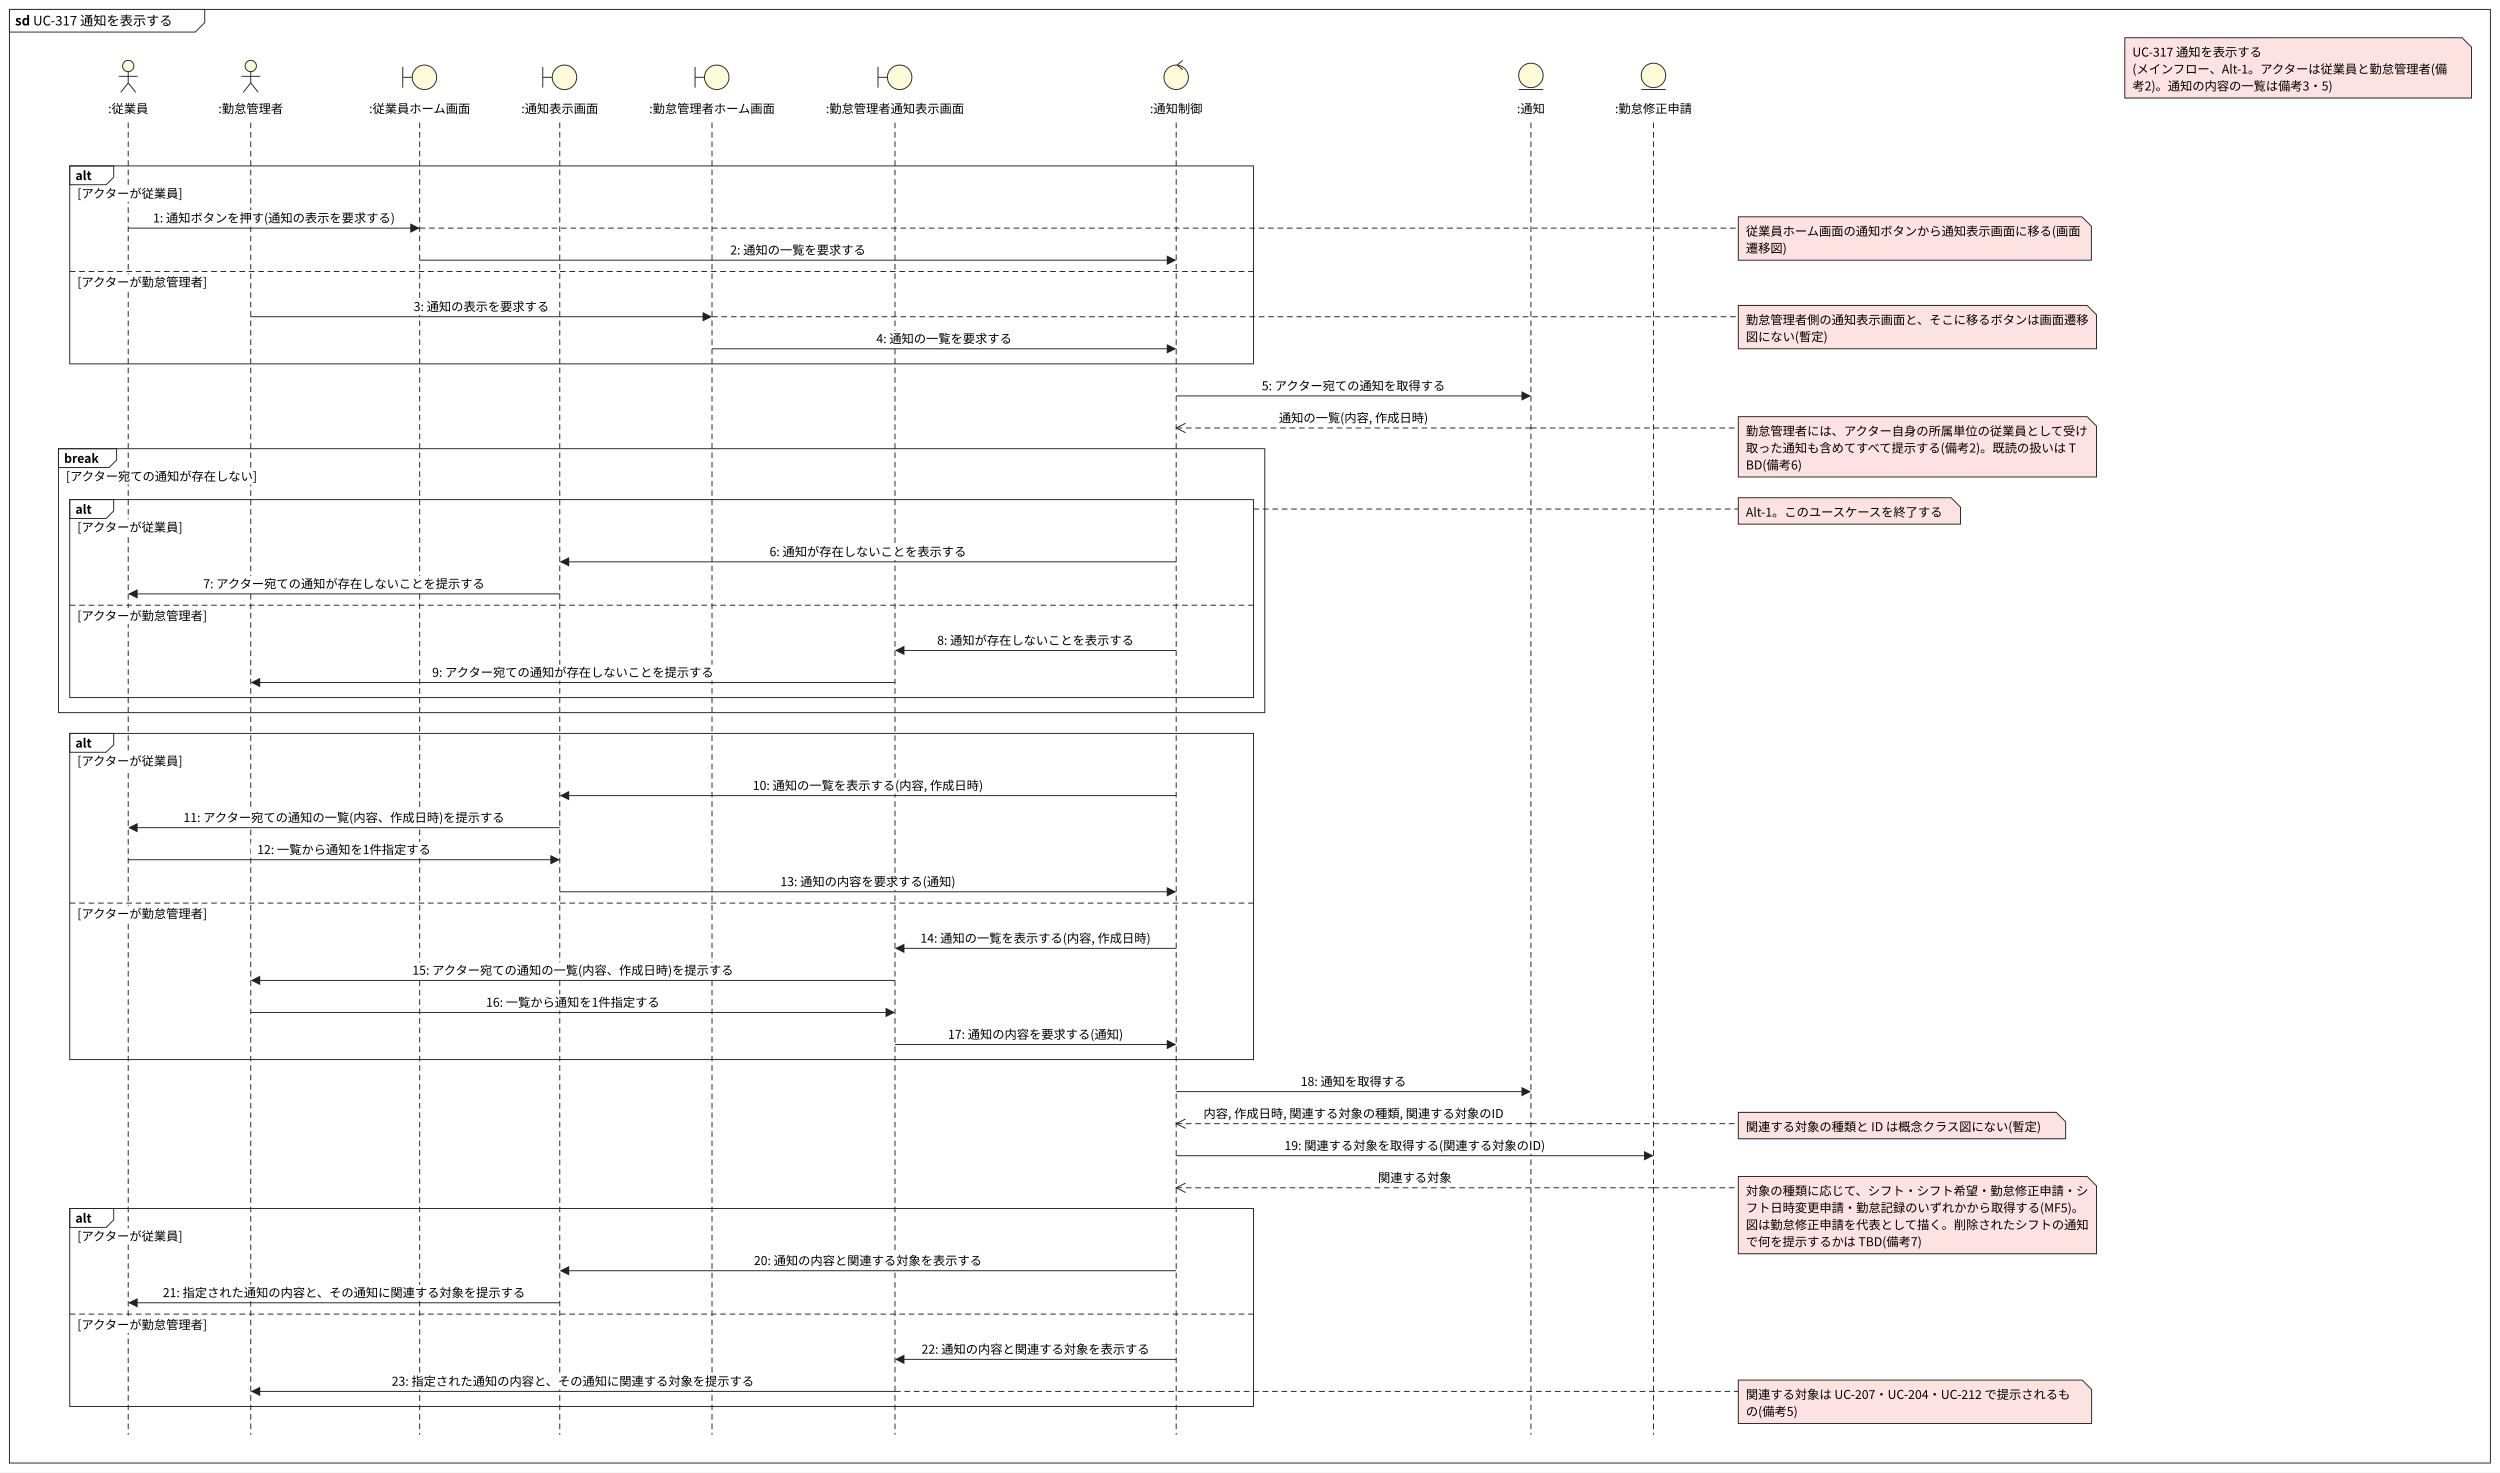
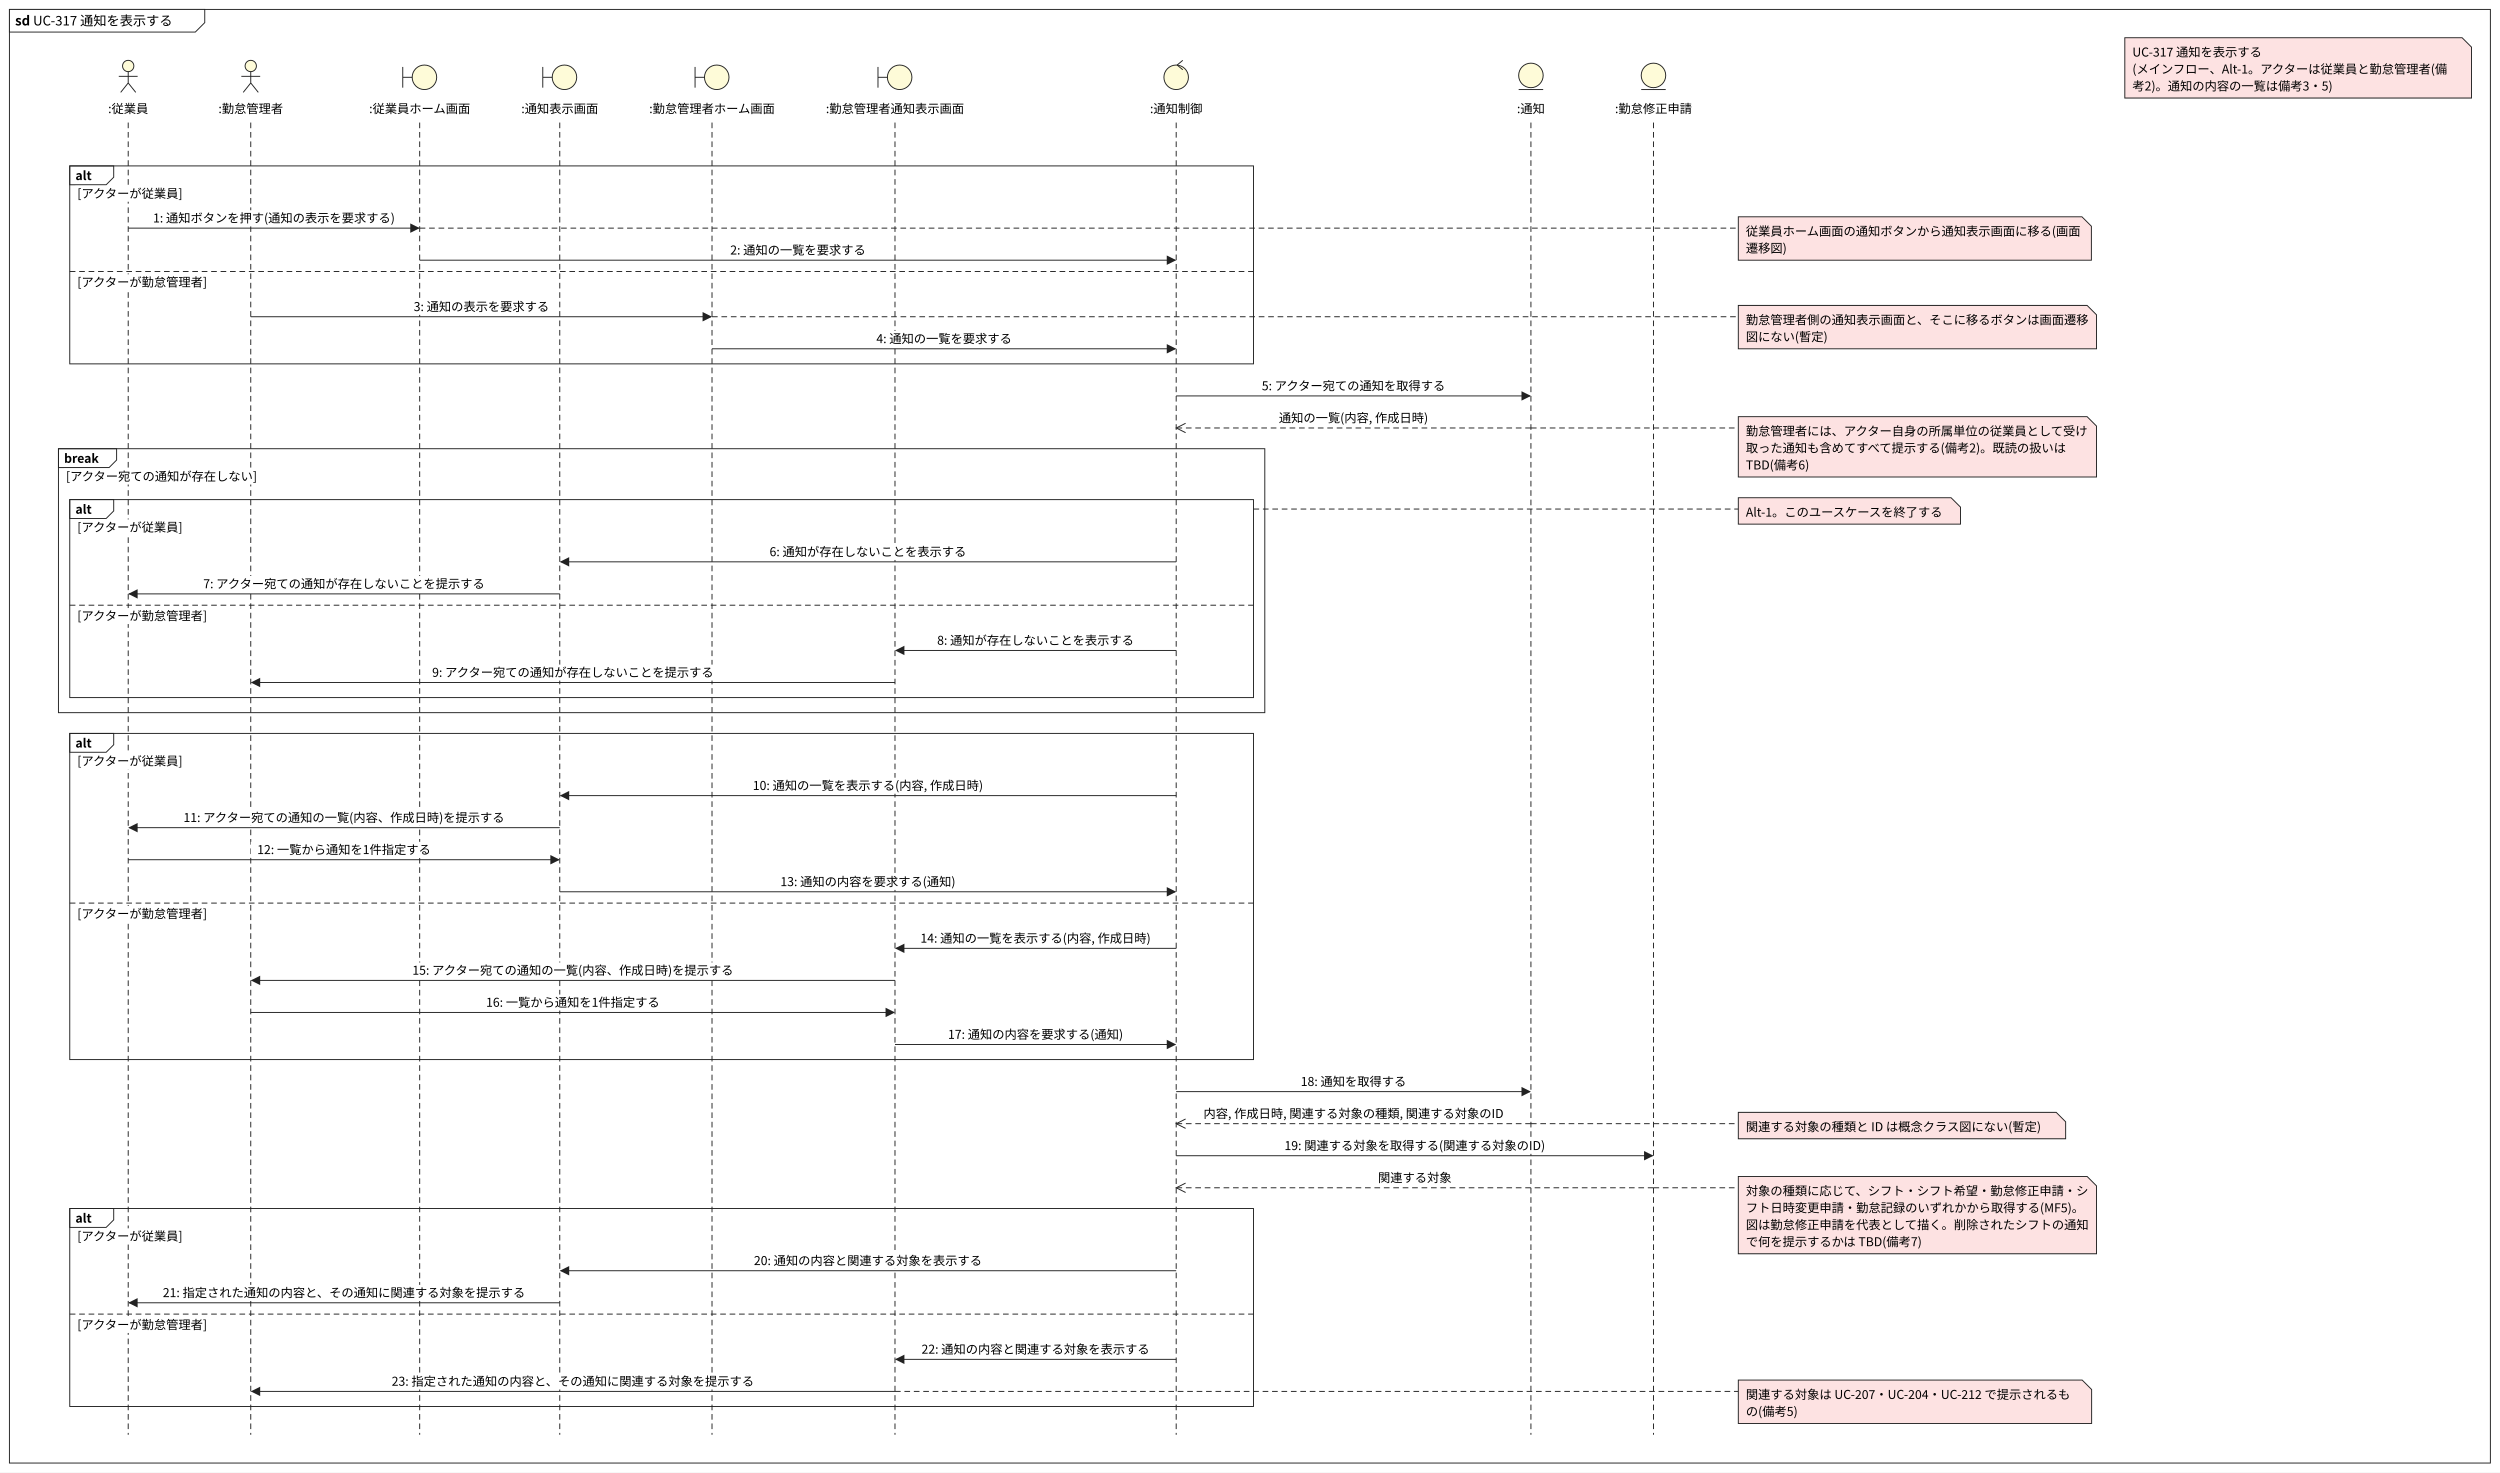
<svg xmlns="http://www.w3.org/2000/svg" width="2652" height="1562" viewBox="0 0 2652 1562" font-family="'Noto Sans CJK JP','Noto Sans JP','Hiragino Sans','Yu Gothic','Meiryo','IPAGothic',sans-serif">
  <rect width="100%" height="100%" fill="#fff" />
  <rect x="10" y="10" width="2631.8" height="1542.0" fill="none" stroke="#222" />
  <path d="M10 10 H217.2 V24 L207.2 34 H10 Z" fill="#fff" stroke="#222" />
  <path d="M74 176 H120.62 V188 L112.62 196 H74 Z" fill="#fff" stroke="#222" />
  <line x1="136.0" y1="242.0" x2="444.2" y2="242.0" stroke="#222" stroke-width="1" />
  <polygon points="445.2,242.0 435.2,237.0 435.2,247.0" fill="#222" />
  <line x1="445.2" y1="242.0" x2="1844.0" y2="242.0" stroke="#222" stroke-width="1" stroke-dasharray="6 4" />
  <line x1="445.2" y1="276.0" x2="1246.7" y2="276.0" stroke="#222" stroke-width="1" />
  <polygon points="1247.7,276.0 1237.7,271.0 1237.7,281.0" fill="#222" />
  <line x1="266.0" y1="336.0" x2="754.3" y2="336.0" stroke="#222" stroke-width="1" />
  <polygon points="755.3,336.0 745.3,331.0 745.3,341.0" fill="#222" />
  <line x1="755.3" y1="336.0" x2="1844.0" y2="336.0" stroke="#222" stroke-width="1" stroke-dasharray="6 4" />
  <line x1="755.3" y1="370.0" x2="1246.7" y2="370.0" stroke="#222" stroke-width="1" />
  <polygon points="1247.7,370.0 1237.7,365.0 1237.7,375.0" fill="#222" />
  <rect x="74.0" y="176.0" width="1255.7" height="210.0" rx="0" fill="none" stroke="#222" />
  <line x1="74.0" y1="288.0" x2="1329.7" y2="288.0" stroke="#222" stroke-width="1" stroke-dasharray="6 4" />
  <line x1="1247.7" y1="420.0" x2="1623.0" y2="420.0" stroke="#222" stroke-width="1" />
  <polygon points="1624.0,420.0 1614.0,415.0 1614.0,425.0" fill="#222" />
  <line x1="1624.0" y1="454.0" x2="1248.7" y2="454.0" stroke="#222" stroke-width="1" stroke-dasharray="6 4" />
  <polyline points="1257.7,449.0 1247.7,454.0 1257.7,459.0" fill="none" stroke="#222" />
  <line x1="1624.0" y1="454.0" x2="1844.0" y2="454.0" stroke="#222" stroke-width="1" stroke-dasharray="6 4" />
  <path d="M62 476 H123.7 V488 L115.7 496 H62 Z" fill="#fff" stroke="#222" />
  <path d="M74 530 H120.62 V542 L112.62 550 H74 Z" fill="#fff" stroke="#222" />
  <line x1="1247.7" y1="596.0" x2="594.8" y2="596.0" stroke="#222" stroke-width="1" />
  <polygon points="593.8,596.0 603.8,591.0 603.8,601.0" fill="#222" />
  <line x1="593.8" y1="630.0" x2="137.0" y2="630.0" stroke="#222" stroke-width="1" />
  <polygon points="136.0,630.0 146.0,625.0 146.0,635.0" fill="#222" />
  <line x1="1247.7" y1="690.0" x2="950.4" y2="690.0" stroke="#222" stroke-width="1" />
  <polygon points="949.4,690.0 959.4,685.0 959.4,695.0" fill="#222" />
  <line x1="949.4" y1="724.0" x2="267.0" y2="724.0" stroke="#222" stroke-width="1" />
  <polygon points="266.0,724.0 276.0,719.0 276.0,729.0" fill="#222" />
  <rect x="74.0" y="530.0" width="1255.7" height="210.0" rx="0" fill="none" stroke="#222" />
  <line x1="74.0" y1="642.0" x2="1329.7" y2="642.0" stroke="#222" stroke-width="1" stroke-dasharray="6 4" />
  <line x1="1329.7" y1="540.0" x2="1844.0" y2="540.0" stroke="#222" stroke-width="1" stroke-dasharray="6 4" />
  <rect x="62.0" y="476.0" width="1279.7" height="280.0" rx="0" fill="none" stroke="#222" />
  <path d="M74 778 H120.62 V790 L112.62 798 H74 Z" fill="#fff" stroke="#222" />
  <line x1="1247.7" y1="844.0" x2="594.8" y2="844.0" stroke="#222" stroke-width="1" />
  <polygon points="593.8,844.0 603.8,839.0 603.8,849.0" fill="#222" />
  <line x1="593.8" y1="878.0" x2="137.0" y2="878.0" stroke="#222" stroke-width="1" />
  <polygon points="136.0,878.0 146.0,873.0 146.0,883.0" fill="#222" />
  <line x1="136.0" y1="912.0" x2="592.8" y2="912.0" stroke="#222" stroke-width="1" />
  <polygon points="593.8,912.0 583.8,907.0 583.8,917.0" fill="#222" />
  <line x1="593.8" y1="946.0" x2="1246.7" y2="946.0" stroke="#222" stroke-width="1" />
  <polygon points="1247.7,946.0 1237.7,941.0 1237.7,951.0" fill="#222" />
  <line x1="1247.7" y1="1006.0" x2="950.4" y2="1006.0" stroke="#222" stroke-width="1" />
  <polygon points="949.4,1006.0 959.4,1001.0 959.4,1011.0" fill="#222" />
  <line x1="949.4" y1="1040.0" x2="267.0" y2="1040.0" stroke="#222" stroke-width="1" />
  <polygon points="266.0,1040.0 276.0,1035.0 276.0,1045.0" fill="#222" />
  <line x1="266.0" y1="1074.0" x2="948.4" y2="1074.0" stroke="#222" stroke-width="1" />
  <polygon points="949.4,1074.0 939.4,1069.0 939.4,1079.0" fill="#222" />
  <line x1="949.4" y1="1108.0" x2="1246.7" y2="1108.0" stroke="#222" stroke-width="1" />
  <polygon points="1247.7,1108.0 1237.7,1103.0 1237.7,1113.0" fill="#222" />
  <rect x="74.0" y="778.0" width="1255.7" height="346.0" rx="0" fill="none" stroke="#222" />
  <line x1="74.0" y1="958.0" x2="1329.7" y2="958.0" stroke="#222" stroke-width="1" stroke-dasharray="6 4" />
  <line x1="1247.7" y1="1158.0" x2="1623.0" y2="1158.0" stroke="#222" stroke-width="1" />
  <polygon points="1624.0,1158.0 1614.0,1153.0 1614.0,1163.0" fill="#222" />
  <line x1="1624.0" y1="1192.0" x2="1248.7" y2="1192.0" stroke="#222" stroke-width="1" stroke-dasharray="6 4" />
  <polyline points="1257.7,1187.0 1247.7,1192.0 1257.7,1197.0" fill="none" stroke="#222" />
  <line x1="1624.0" y1="1192.0" x2="1844.0" y2="1192.0" stroke="#222" stroke-width="1" stroke-dasharray="6 4" />
  <line x1="1247.7" y1="1226.0" x2="1753.0" y2="1226.0" stroke="#222" stroke-width="1" />
  <polygon points="1754.0,1226.0 1744.0,1221.0 1744.0,1231.0" fill="#222" />
  <line x1="1754.0" y1="1260.0" x2="1248.7" y2="1260.0" stroke="#222" stroke-width="1" stroke-dasharray="6 4" />
  <polyline points="1257.7,1255.0 1247.7,1260.0 1257.7,1265.0" fill="none" stroke="#222" />
  <line x1="1754.0" y1="1260.0" x2="1844.0" y2="1260.0" stroke="#222" stroke-width="1" stroke-dasharray="6 4" />
  <path d="M74 1282 H120.62 V1294 L112.62 1302 H74 Z" fill="#fff" stroke="#222" />
  <line x1="1247.7" y1="1348.0" x2="594.8" y2="1348.0" stroke="#222" stroke-width="1" />
  <polygon points="593.8,1348.0 603.8,1343.0 603.8,1353.0" fill="#222" />
  <line x1="593.8" y1="1382.0" x2="137.0" y2="1382.0" stroke="#222" stroke-width="1" />
  <polygon points="136.0,1382.0 146.0,1377.0 146.0,1387.0" fill="#222" />
  <line x1="1247.7" y1="1442.0" x2="950.4" y2="1442.0" stroke="#222" stroke-width="1" />
  <polygon points="949.4,1442.0 959.4,1437.0 959.4,1447.0" fill="#222" />
  <line x1="949.4" y1="1476.0" x2="267.0" y2="1476.0" stroke="#222" stroke-width="1" />
  <polygon points="266.0,1476.0 276.0,1471.0 276.0,1481.0" fill="#222" />
  <line x1="949.4" y1="1476.0" x2="1844.0" y2="1476.0" stroke="#222" stroke-width="1" stroke-dasharray="6 4" />
  <rect x="74.0" y="1282.0" width="1255.7" height="210.0" rx="0" fill="none" stroke="#222" />
  <line x1="74.0" y1="1394.0" x2="1329.7" y2="1394.0" stroke="#222" stroke-width="1" stroke-dasharray="6 4" />
  <circle cx="136" cy="70" r="6" fill="#fefbd8" stroke="#222" />
  <path d="M136 76 V88 M126 81 H146 M136 88 L128 98 M136 88 L144 98" fill="none" stroke="#222" />
  <line x1="136.0" y1="130.0" x2="136.0" y2="1522.0" stroke="#222" stroke-width="1" stroke-dasharray="6 4" />
  <circle cx="266" cy="70" r="6" fill="#fefbd8" stroke="#222" />
  <path d="M266 76 V88 M256 81 H276 M266 88 L258 98 M266 88 L274 98" fill="none" stroke="#222" />
  <line x1="266.0" y1="130.0" x2="266.0" y2="1522.0" stroke="#222" stroke-width="1" stroke-dasharray="6 4" />
  <circle cx="450.24" cy="82" r="13" fill="#fefbd8" stroke="#222" />
  <path d="M437.24 82 H427.24 M427.24 71 V93" fill="none" stroke="#222" />
  <line x1="445.2" y1="130.0" x2="445.2" y2="1522.0" stroke="#222" stroke-width="1" stroke-dasharray="6 4" />
  <circle cx="598.78" cy="82" r="13" fill="#fefbd8" stroke="#222" />
  <path d="M585.78 82 H575.78 M575.78 71 V93" fill="none" stroke="#222" />
  <line x1="593.8" y1="130.0" x2="593.8" y2="1522.0" stroke="#222" stroke-width="1" stroke-dasharray="6 4" />
  <circle cx="760.32" cy="82" r="13" fill="#fefbd8" stroke="#222" />
  <path d="M747.32 82 H737.32 M737.32 71 V93" fill="none" stroke="#222" />
  <line x1="755.3" y1="130.0" x2="755.3" y2="1522.0" stroke="#222" stroke-width="1" stroke-dasharray="6 4" />
  <circle cx="954.36" cy="82" r="13" fill="#fefbd8" stroke="#222" />
  <path d="M941.36 82 H931.36 M931.36 71 V93" fill="none" stroke="#222" />
  <line x1="949.4" y1="130.0" x2="949.4" y2="1522.0" stroke="#222" stroke-width="1" stroke-dasharray="6 4" />
  <circle cx="1247.68" cy="82" r="13" fill="#fefbd8" stroke="#222" />
  <path d="M1248.68 69 l6 -5 M1248.68 69 l6 5" fill="none" stroke="#222" />
  <line x1="1247.7" y1="130.0" x2="1247.7" y2="1522.0" stroke="#222" stroke-width="1" stroke-dasharray="6 4" />
  <circle cx="1624.0" cy="80" r="13" fill="#fefbd8" stroke="#222" />
  <path d="M1611.0 95 H1637.0" fill="none" stroke="#222" />
  <line x1="1624.0" y1="130.0" x2="1624.0" y2="1522.0" stroke="#222" stroke-width="1" stroke-dasharray="6 4" />
  <circle cx="1754.0" cy="80" r="13" fill="#fefbd8" stroke="#222" />
  <path d="M1741.0 95 H1767.0" fill="none" stroke="#222" />
  <line x1="1754.0" y1="130.0" x2="1754.0" y2="1522.0" stroke="#222" stroke-width="1" stroke-dasharray="6 4" />
  <text x="80.0" y="191.0" font-size="13" text-anchor="start" font-weight="bold">alt</text>
  <rect x="80.0" y="197.0" width="123.1" height="17.0" fill="#fff" />
  <text x="82.0" y="210.0" font-size="13" text-anchor="start">[アクターが従業員]</text>
  <rect x="152.8" y="223.0" width="275.7" height="17.0" fill="#fff" />
  <text x="290.6" y="236.0" font-size="13" text-anchor="middle">1: 通知ボタンを押す(通知の表示を要求する)</text>
  <rect x="768.1" y="257.0" width="156.6" height="17.0" fill="#fff" />
  <text x="846.5" y="270.0" font-size="13" text-anchor="middle">2: 通知の一覧を要求する</text>
  <rect x="80.0" y="291.0" width="149.1" height="17.0" fill="#fff" />
  <text x="82.0" y="304.0" font-size="13" text-anchor="start">[アクターが勤怠管理者]</text>
  <rect x="432.3" y="317.0" width="156.6" height="17.0" fill="#fff" />
  <text x="510.7" y="330.0" font-size="13" text-anchor="middle">3: 通知の表示を要求する</text>
  <rect x="923.2" y="351.0" width="156.6" height="17.0" fill="#fff" />
  <text x="1001.5" y="364.0" font-size="13" text-anchor="middle">4: 通知の一覧を要求する</text>
  <rect x="1331.5" y="401.0" width="208.6" height="17.0" fill="#fff" />
  <text x="1435.8" y="414.0" font-size="13" text-anchor="middle">5: アクター宛ての通知を取得する</text>
  <rect x="1347.3" y="435.0" width="177.2" height="17.0" fill="#fff" />
  <text x="1435.8" y="448.0" font-size="13" text-anchor="middle">通知の一覧(内容, 作成日時)</text>
  <text x="68.0" y="491.0" font-size="13" text-anchor="start" font-weight="bold">break</text>
  <rect x="68.0" y="497.0" width="214.1" height="17.0" fill="#fff" />
  <text x="70.0" y="510.0" font-size="13" text-anchor="start">[アクター宛ての通知が存在しない]</text>
  <text x="80.0" y="545.0" font-size="13" text-anchor="start" font-weight="bold">alt</text>
  <rect x="80.0" y="551.0" width="123.1" height="17.0" fill="#fff" />
  <text x="82.0" y="564.0" font-size="13" text-anchor="start">[アクターが従業員]</text>
  <rect x="809.9" y="577.0" width="221.6" height="17.0" fill="#fff" />
  <text x="920.7" y="590.0" font-size="13" text-anchor="middle">6: 通知が存在しないことを表示する</text>
  <rect x="208.6" y="611.0" width="312.6" height="17.0" fill="#fff" />
  <text x="364.9" y="624.0" font-size="13" text-anchor="middle">7: アクター宛ての通知が存在しないことを提示する</text>
  <rect x="80.0" y="645.0" width="149.1" height="17.0" fill="#fff" />
  <text x="82.0" y="658.0" font-size="13" text-anchor="start">[アクターが勤怠管理者]</text>
  <rect x="987.7" y="671.0" width="221.6" height="17.0" fill="#fff" />
  <text x="1098.5" y="684.0" font-size="13" text-anchor="middle">8: 通知が存在しないことを表示する</text>
  <rect x="451.4" y="705.0" width="312.6" height="17.0" fill="#fff" />
  <text x="607.7" y="718.0" font-size="13" text-anchor="middle">9: アクター宛ての通知が存在しないことを提示する</text>
  <text x="80.0" y="793.0" font-size="13" text-anchor="start" font-weight="bold">alt</text>
  <rect x="80.0" y="799.0" width="123.1" height="17.0" fill="#fff" />
  <text x="82.0" y="812.0" font-size="13" text-anchor="start">[アクターが従業員]</text>
  <rect x="784.6" y="825.0" width="272.3" height="17.0" fill="#fff" />
  <text x="920.7" y="838.0" font-size="13" text-anchor="middle">10: 通知の一覧を表示する(内容, 作成日時)</text>
  <rect x="184.3" y="859.0" width="361.2" height="17.0" fill="#fff" />
  <text x="364.9" y="872.0" font-size="13" text-anchor="middle">11: アクター宛ての通知の一覧(内容、作成日時)を提示する</text>
  <rect x="266.0" y="893.0" width="197.7" height="17.0" fill="#fff" />
  <text x="364.9" y="906.0" font-size="13" text-anchor="middle">12: 一覧から通知を1件指定する</text>
  <rect x="818.1" y="927.0" width="205.2" height="17.0" fill="#fff" />
  <text x="920.7" y="940.0" font-size="13" text-anchor="middle">13: 通知の内容を要求する(通知)</text>
  <rect x="80.0" y="961.0" width="149.1" height="17.0" fill="#fff" />
  <text x="82.0" y="974.0" font-size="13" text-anchor="start">[アクターが勤怠管理者]</text>
  <rect x="962.4" y="987.0" width="272.3" height="17.0" fill="#fff" />
  <text x="1098.5" y="1000.0" font-size="13" text-anchor="middle">14: 通知の一覧を表示する(内容, 作成日時)</text>
  <rect x="427.1" y="1021.0" width="361.2" height="17.0" fill="#fff" />
  <text x="607.7" y="1034.0" font-size="13" text-anchor="middle">15: アクター宛ての通知の一覧(内容、作成日時)を提示する</text>
  <rect x="508.8" y="1055.0" width="197.7" height="17.0" fill="#fff" />
  <text x="607.7" y="1068.0" font-size="13" text-anchor="middle">16: 一覧から通知を1件指定する</text>
  <rect x="995.9" y="1089.0" width="205.2" height="17.0" fill="#fff" />
  <text x="1098.5" y="1102.0" font-size="13" text-anchor="middle">17: 通知の内容を要求する(通知)</text>
  <rect x="1373.3" y="1139.0" width="125.2" height="17.0" fill="#fff" />
  <text x="1435.8" y="1152.0" font-size="13" text-anchor="middle">18: 通知を取得する</text>
  <rect x="1260.7" y="1173.0" width="350.3" height="17.0" fill="#fff" />
  <text x="1435.8" y="1186.0" font-size="13" text-anchor="middle">内容, 作成日時, 関連する対象の種類, 関連する対象のID</text>
  <rect x="1351.7" y="1207.0" width="298.3" height="17.0" fill="#fff" />
  <text x="1500.8" y="1220.0" font-size="13" text-anchor="middle">19: 関連する対象を取得する(関連する対象のID)</text>
  <rect x="1459.8" y="1241.0" width="82.0" height="17.0" fill="#fff" />
  <text x="1500.8" y="1254.0" font-size="13" text-anchor="middle">関連する対象</text>
  <text x="80.0" y="1297.0" font-size="13" text-anchor="start" font-weight="bold">alt</text>
  <rect x="80.0" y="1303.0" width="123.1" height="17.0" fill="#fff" />
  <text x="82.0" y="1316.0" font-size="13" text-anchor="start">[アクターが従業員]</text>
  <rect x="793.1" y="1329.0" width="255.2" height="17.0" fill="#fff" />
  <text x="920.7" y="1342.0" font-size="13" text-anchor="middle">20: 通知の内容と関連する対象を表示する</text>
  <rect x="165.8" y="1363.0" width="398.2" height="17.0" fill="#fff" />
  <text x="364.9" y="1376.0" font-size="13" text-anchor="middle">21: 指定された通知の内容と、その通知に関連する対象を提示する</text>
  <rect x="80.0" y="1397.0" width="149.1" height="17.0" fill="#fff" />
  <text x="82.0" y="1410.0" font-size="13" text-anchor="start">[アクターが勤怠管理者]</text>
  <rect x="970.9" y="1423.0" width="255.2" height="17.0" fill="#fff" />
  <text x="1098.5" y="1436.0" font-size="13" text-anchor="middle">22: 通知の内容と関連する対象を表示する</text>
  <rect x="408.6" y="1457.0" width="398.2" height="17.0" fill="#fff" />
  <text x="607.7" y="1470.0" font-size="13" text-anchor="middle">23: 指定された通知の内容と、その通知に関連する対象を提示する</text>
  <text x="136.0" y="120.0" font-size="13" text-anchor="middle">:従業員</text>
  <text x="266.0" y="120.0" font-size="13" text-anchor="middle">:勤怠管理者</text>
  <text x="445.2" y="120.0" font-size="13" text-anchor="middle">:従業員ホーム画面</text>
  <text x="593.8" y="120.0" font-size="13" text-anchor="middle">:通知表示画面</text>
  <text x="755.3" y="120.0" font-size="13" text-anchor="middle">:勤怠管理者ホーム画面</text>
  <text x="949.4" y="120.0" font-size="13" text-anchor="middle">:勤怠管理者通知表示画面</text>
  <text x="1247.7" y="120.0" font-size="13" text-anchor="middle">:通知制御</text>
  <text x="1624.0" y="120.0" font-size="13" text-anchor="middle">:通知</text>
  <text x="1754.0" y="120.0" font-size="13" text-anchor="middle">:勤怠修正申請</text>
  <path d="M1844.0 230 H2208.54 L2218.54 240 V276 H1844.0 Z" fill="#fde2e2" stroke="#222" />
  <text x="1852.0" y="250.0" font-size="13" text-anchor="start">従業員ホーム画面の通知ボタンから通知表示画面に移る(画面</text>
  <text x="1852.0" y="268.0" font-size="13" text-anchor="start">遷移図)</text>
  <path d="M1844.0 324 H2214.0 L2224.0 334 V370 H1844.0 Z" fill="#fde2e2" stroke="#222" />
  <text x="1852.0" y="344.0" font-size="13" text-anchor="start">勤怠管理者側の通知表示画面と、そこに移るボタンは画面遷移</text>
  <text x="1852.0" y="362.0" font-size="13" text-anchor="start">図にない(暫定)</text>
  <path d="M1844.0 442 H2214.0 L2224.0 452 V506 H1844.0 Z" fill="#fde2e2" stroke="#222" />
  <text x="1852.0" y="462.0" font-size="13" text-anchor="start">勤怠管理者には、アクター自身の所属単位の従業員として受け</text>
-   <text x="1852.0" y="480.0" font-size="13" text-anchor="start">取った通知も含めてすべて提示する(備考2)。既読の扱いは T</text>
-   <text x="1852.0" y="498.0" font-size="13" text-anchor="start">BD(備考6)</text>
+   <text x="1852.0" y="480.0" font-size="13" text-anchor="start">取った通知も含めてすべて提示する(備考2)。既読の扱いは </text>
+   <text x="1852.0" y="498.0" font-size="13" text-anchor="start">TBD(備考6)</text>
  <path d="M1844.0 528 H2069.7 L2079.7 538 V556 H1844.0 Z" fill="#fde2e2" stroke="#222" />
  <text x="1852.0" y="548.0" font-size="13" text-anchor="start">Alt-1。このユースケースを終了する</text>
  <path d="M1844.0 1180 H2181.24 L2191.24 1190 V1208 H1844.0 Z" fill="#fde2e2" stroke="#222" />
  <text x="1852.0" y="1200.0" font-size="13" text-anchor="start">関連する対象の種類と ID は概念クラス図にない(暫定)</text>
  <path d="M1844.0 1248 H2214.0 L2224.0 1258 V1330 H1844.0 Z" fill="#fde2e2" stroke="#222" />
  <text x="1852.0" y="1268.0" font-size="13" text-anchor="start">対象の種類に応じて、シフト・シフト希望・勤怠修正申請・シ</text>
  <text x="1852.0" y="1286.0" font-size="13" text-anchor="start">フト日時変更申請・勤怠記録のいずれかから取得する(MF5)。</text>
  <text x="1852.0" y="1304.0" font-size="13" text-anchor="start">図は勤怠修正申請を代表として描く。削除されたシフトの通知</text>
  <text x="1852.0" y="1322.0" font-size="13" text-anchor="start">で何を提示するかは TBD(備考7)</text>
  <path d="M1844.0 1464 H2208.8 L2218.8 1474 V1510 H1844.0 Z" fill="#fde2e2" stroke="#222" />
  <text x="1852.0" y="1484.0" font-size="13" text-anchor="start">関連する対象は UC-207・UC-204・UC-212 で提示されるも</text>
  <text x="1852.0" y="1502.0" font-size="13" text-anchor="start">の(備考5)</text>
  <path d="M2254.0 40 H2611.78 L2621.78 50 V104 H2254.0 Z" fill="#fde2e2" stroke="#222" />
  <text x="2262.0" y="60.0" font-size="13" text-anchor="start">UC-317 通知を表示する</text>
  <text x="2262.0" y="78.0" font-size="13" text-anchor="start">(メインフロー、Alt-1。アクターは従業員と勤怠管理者(備</text>
  <text x="2262.0" y="96.0" font-size="13" text-anchor="start">考2)。通知の内容の一覧は備考3・5)</text>
  <text x="16" y="27" font-size="14">
    <tspan font-weight="bold">sd</tspan> UC-317 通知を表示する</text>
</svg>
